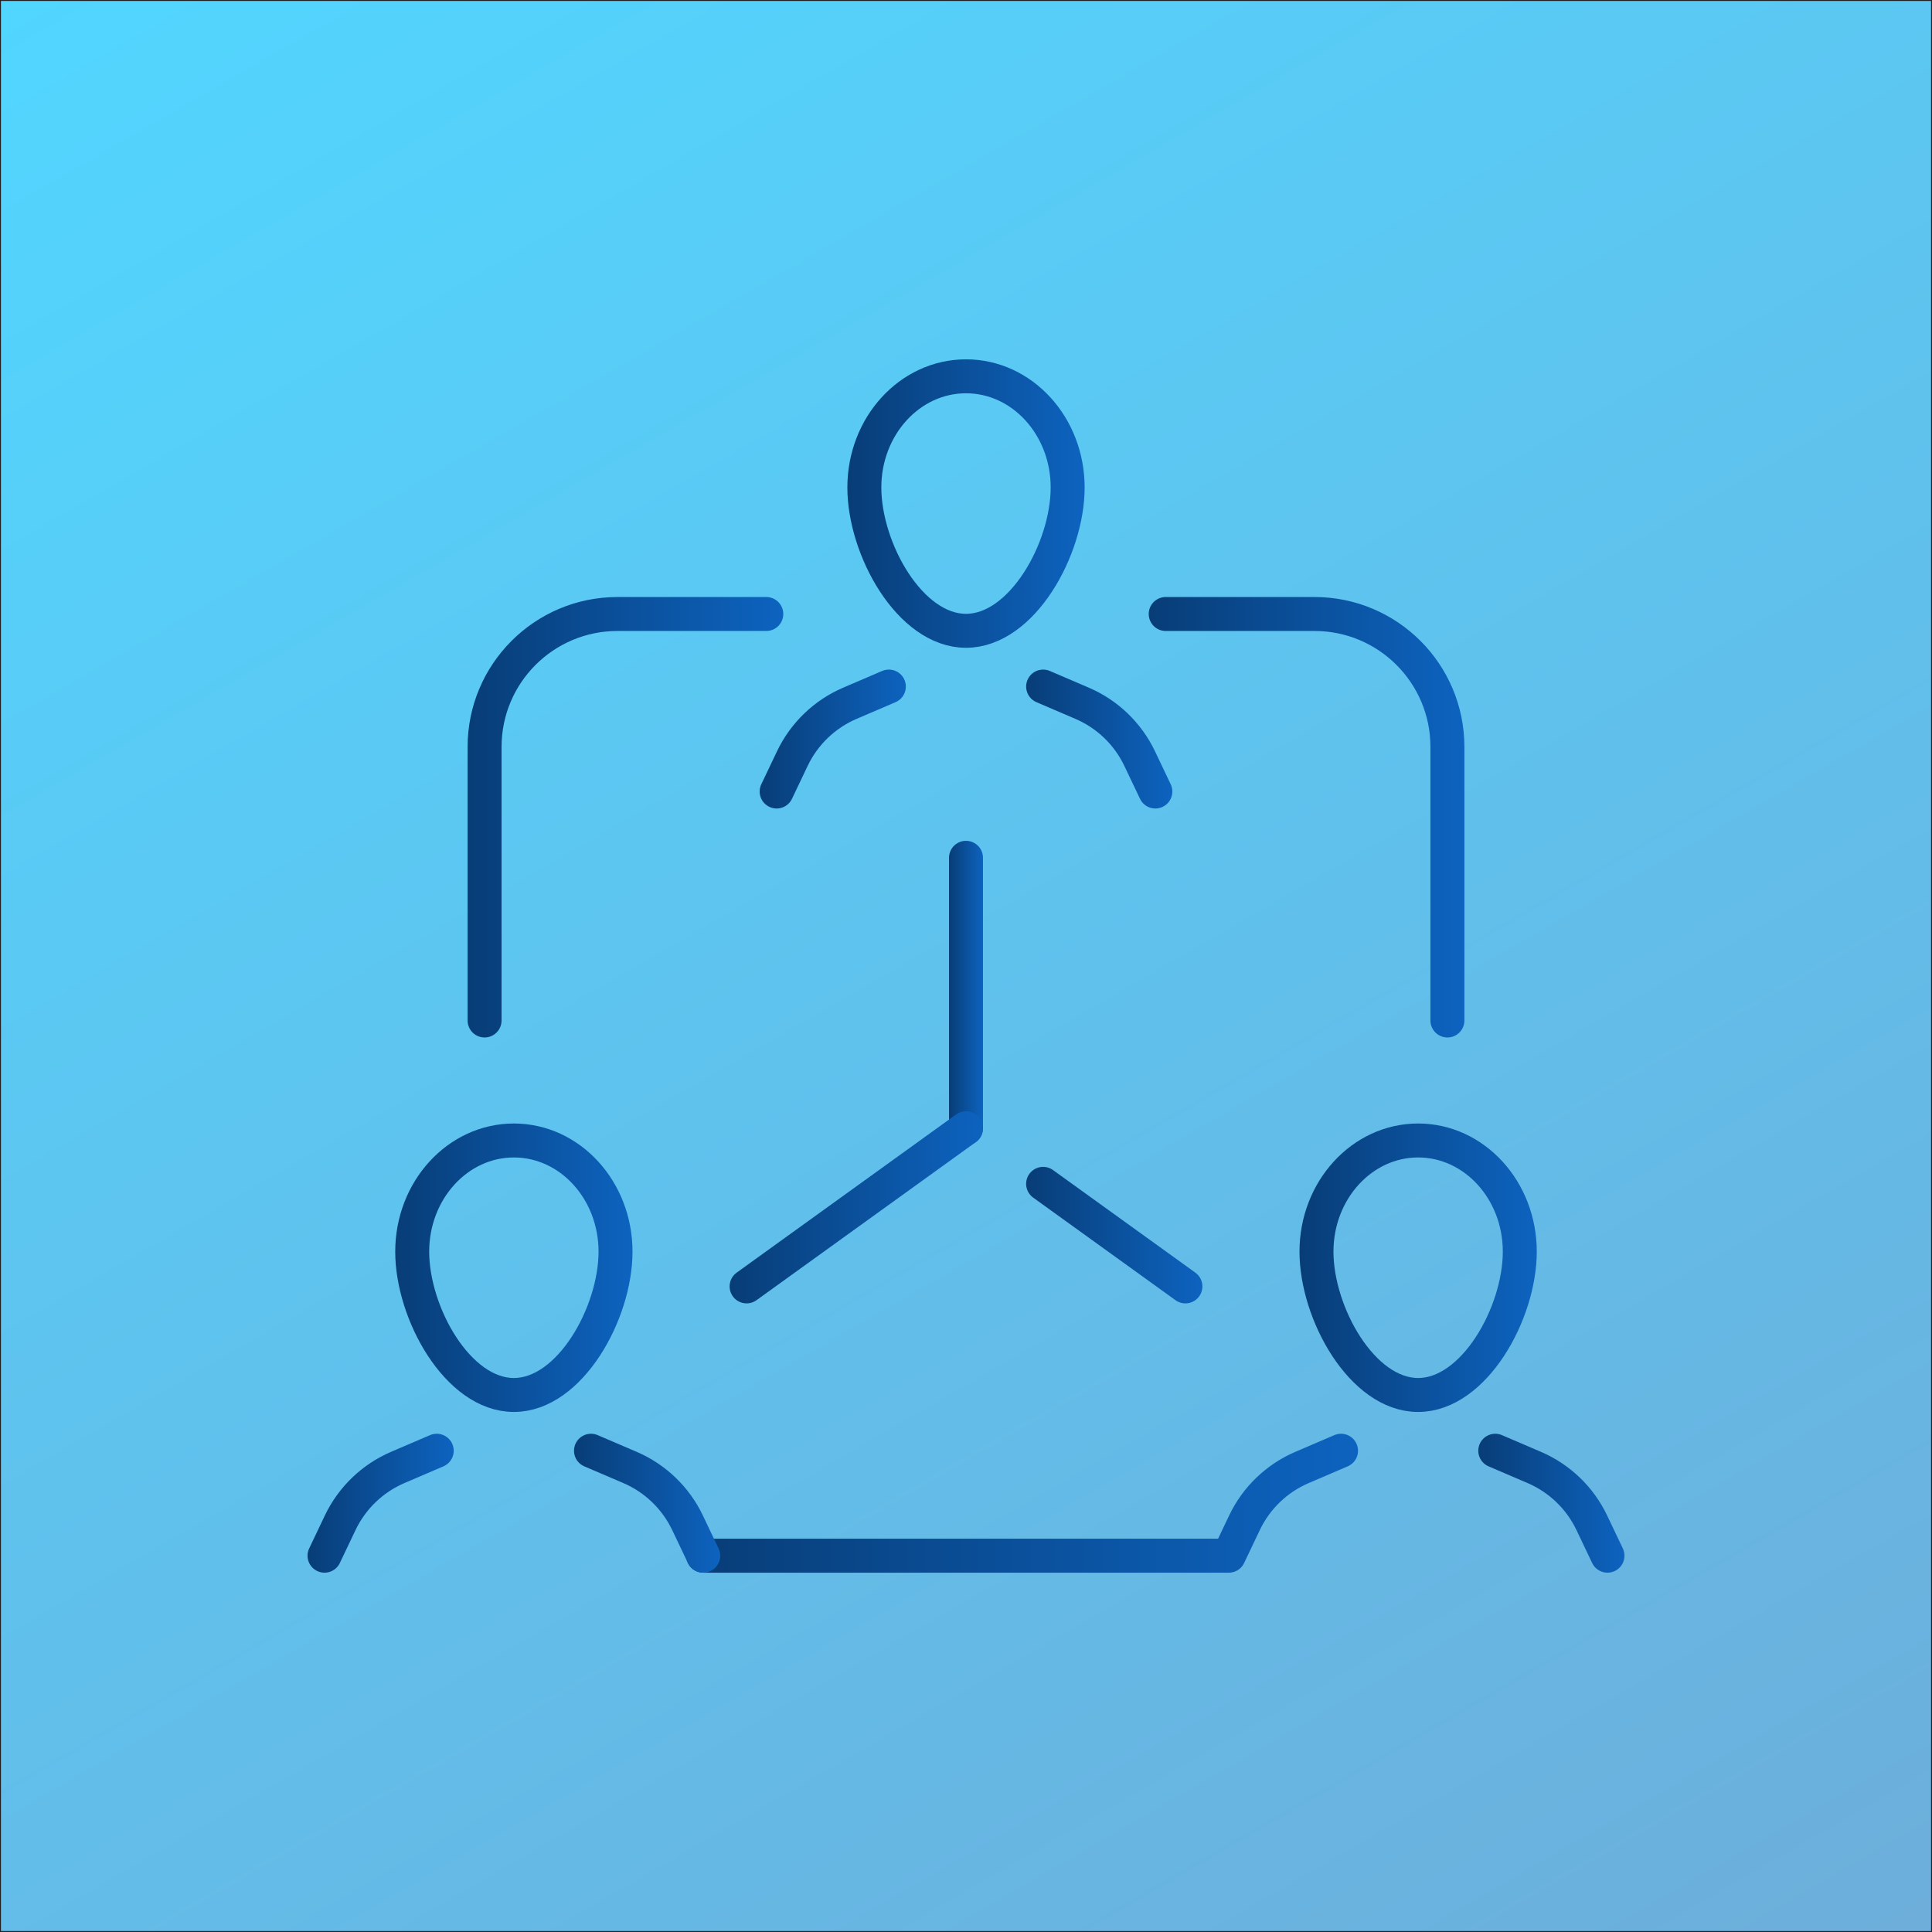
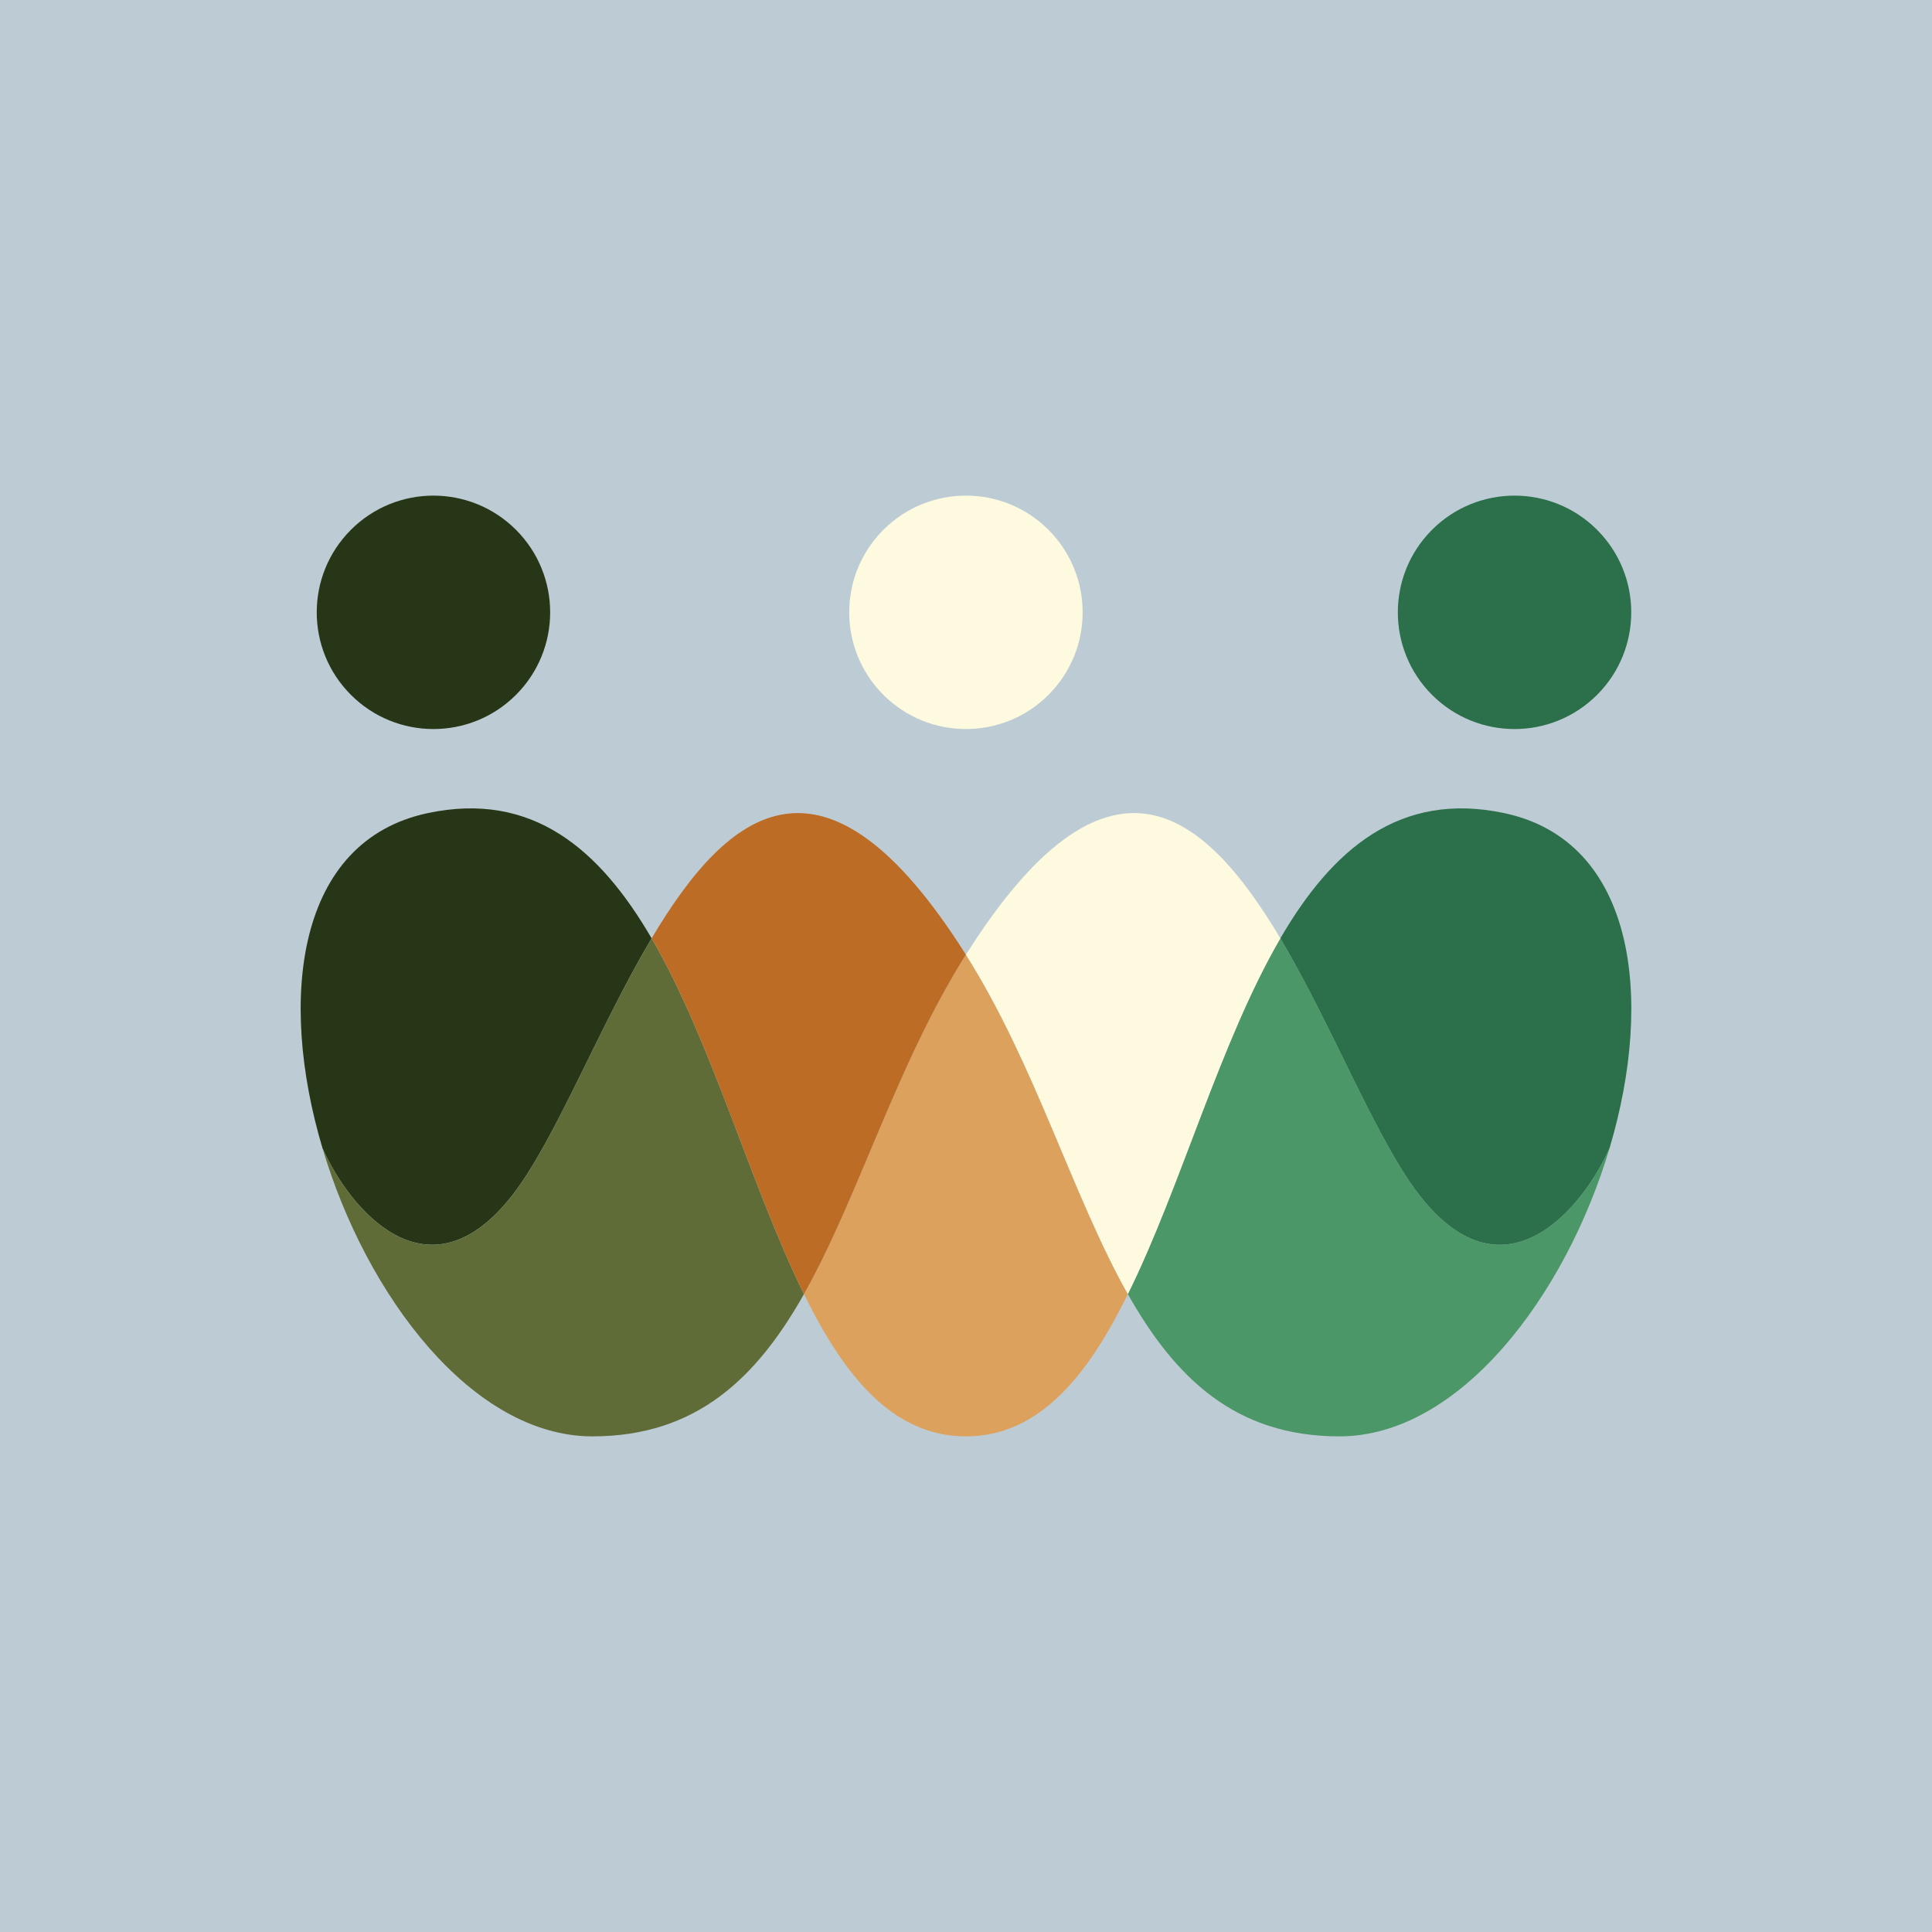
- <svg xmlns="http://www.w3.org/2000/svg" xmlns:xlink="http://www.w3.org/1999/xlink" id="a" viewBox="0 0 1024 1024">
+ <svg xmlns="http://www.w3.org/2000/svg" id="a" viewBox="0 0 3200 3200">
  <defs>
-     <style>.q{stroke:url(#i);}.q,.r,.s,.t,.u,.v,.w,.x,.y,.z,.aa,.ab,.ac,.ad{fill:none;stroke-linecap:round;stroke-linejoin:round;stroke-width:18px;}.r{stroke:url(#p);}.s{stroke:url(#e);}.t{stroke:url(#c);}.u{stroke:url(#k);}.v{stroke:url(#g);}.w{stroke:url(#m);}.x{stroke:url(#h);}.y{stroke:url(#l);}.z{stroke:url(#o);}.aa{stroke:url(#n);}.ab{stroke:url(#f);}.ac{stroke:url(#d);}.ae{fill:url(#b);stroke:#231f20;stroke-miterlimit:10;}.ad{stroke:url(#j);}</style>
-     <linearGradient id="b" x1="162.3" y1="1117.7" x2="861.7" y2="-93.7" gradientTransform="translate(0 1024) scale(1 -1)" gradientUnits="userSpaceOnUse">
-       <stop offset="0" stop-color="#51d6ff" />
-       <stop offset="1" stop-color="#6daedb" />
-     </linearGradient>
-     <linearGradient id="c" x1="449.12" y1="266.9" x2="574.88" y2="266.9" gradientUnits="userSpaceOnUse">
-       <stop offset="0" stop-color="#083d77" />
-       <stop offset="1" stop-color="#0d63bf" />
-     </linearGradient>
-     <linearGradient id="d" x1="543.87" y1="391.71" x2="621.36" y2="391.71" xlink:href="#c" />
-     <linearGradient id="e" x1="402.64" y1="391.71" x2="480.13" y2="391.71" xlink:href="#c" />
-     <linearGradient id="f" x1="688.76" y1="671.92" x2="814.52" y2="671.92" xlink:href="#c" />
-     <linearGradient id="g" x1="783.51" y1="796.73" x2="861" y2="796.73" xlink:href="#c" />
-     <linearGradient id="h" x1="363.72" y1="796.73" x2="719.77" y2="796.73" xlink:href="#c" />
-     <linearGradient id="i" x1="209.48" y1="671.92" x2="335.24" y2="671.92" xlink:href="#c" />
-     <linearGradient id="j" x1="163" y1="796.73" x2="240.49" y2="796.73" xlink:href="#c" />
-     <linearGradient id="k" x1="304.23" y1="796.73" x2="381.72" y2="796.73" xlink:href="#c" />
-     <linearGradient id="l" x1="608.85" y1="433.15" x2="776.16" y2="433.15" xlink:href="#c" />
-     <linearGradient id="m" x1="247.84" y1="433.15" x2="415.15" y2="433.15" xlink:href="#c" />
-     <linearGradient id="n" x1="503" y1="526.33" x2="521" y2="526.33" xlink:href="#c" />
-     <linearGradient id="o" x1="543.87" y1="654.64" x2="637.29" y2="654.64" xlink:href="#c" />
-     <linearGradient id="p" x1="386.71" y1="639.91" x2="521" y2="639.91" xlink:href="#c" />
+     <style>.b{fill:#dda15e;}.c{fill:#bc6c25;}.d{fill:#4c9768;}.e{fill:#2c6f4b;}.f{fill:#bdccd4;}.g{fill:#fefae0;}.h{fill:#606c38;}.i{fill:#283618;}</style>
  </defs>
-   <rect class="ae" width="1024" height="1024" />
-   <path class="t" d="M565.88,258.37c0-32.54-24.12-58.92-53.88-58.92s-53.88,26.38-53.88,58.92,24.12,75.97,53.88,75.97,53.88-43.43,53.88-75.97Z" />
-   <path class="ac" d="M612.36,419.52l-8.31-17.45c-6.27-13.15-17.11-23.58-30.5-29.32l-20.67-8.86" />
-   <path class="s" d="M411.64,419.52l8.31-17.45c6.27-13.15,17.11-23.58,30.5-29.32l20.67-8.86" />
-   <path class="ab" d="M805.52,663.4c0-32.54-24.12-58.92-53.88-58.92s-53.88,26.38-53.88,58.92,24.12,75.97,53.88,75.97,53.88-43.43,53.88-75.97Z" />
-   <path class="v" d="M852,824.55l-8.31-17.45c-6.27-13.15-17.11-23.58-30.5-29.32l-20.67-8.86" />
-   <path class="x" d="M710.77,768.92l-20.67,8.86c-13.39,5.74-24.24,16.16-30.5,29.32l-8.31,17.45h-278.57" />
-   <path class="q" d="M218.48,663.4c0-32.54,24.12-58.92,53.88-58.92s53.88,26.38,53.88,58.92-24.12,75.97-53.88,75.97-53.88-43.43-53.88-75.97Z" />
-   <path class="ad" d="M172,824.55l8.31-17.45c6.27-13.15,17.11-23.58,30.5-29.32l20.67-8.86" />
-   <path class="u" d="M372.72,824.55l-8.31-17.45c-6.27-13.15-17.11-23.58-30.5-29.32l-20.67-8.86" />
-   <path class="y" d="M617.85,325.43h78.86c38.91,0,70.45,31.54,70.45,70.45v145" />
-   <path class="w" d="M406.15,325.43h-78.86c-38.91,0-70.45,31.54-70.45,70.45v145" />
-   <line class="aa" x1="512" y1="454.65" x2="512" y2="598" />
-   <line class="z" x1="628.29" y1="681.82" x2="552.87" y2="627.46" />
-   <line class="r" x1="395.71" y1="681.82" x2="512" y2="598" />
+   <rect class="f" width="3200" height="3200" />
+   <circle class="g" cx="1599.89" cy="1014.22" r="193.31" transform="translate(-248.57 1428.35) rotate(-45)" />
+   <circle class="i" cx="717.93" cy="1014.22" r="193.31" transform="translate(-506.89 804.71) rotate(-45)" />
+   <circle class="e" cx="2508.56" cy="1014.22" r="193.31" transform="translate(17.58 2070.88) rotate(-45)" />
+   <path class="i" d="M1079.28,1554.17c-87.85,147.8-160.11,335.28-231,425.87-140.96,180.37-270.96,19.71-314.21-78.55-73.9-247.97-42.97-508.8,174.62-554.78,173.25-36.68,284.91,60.21,370.58,207.46Z" />
+   <path class="h" d="M1331.63,2143.43c-78.01,138.22-177.63,235.65-350.33,235.65-198.7,0-374.41-232.37-447.22-477.59,43.25,98.25,173.25,258.91,314.21,78.55,70.88-90.59,143.14-278.07,231-425.87,99.9,171.88,165.04,412.45,252.34,589.26Z" />
+   <path class="b" d="M1868.07,2143.43c-67.06,136.85-147.8,235.65-268.22,235.65s-201.17-98.81-268.22-235.65c91.14-161.75,153-379.61,268.22-562.16,115.22,182.55,177.08,400.41,268.22,562.16Z" />
+   <path class="c" d="M1599.85,1581.27c-115.22,182.55-177.08,400.41-268.22,562.16-87.31-176.81-152.45-417.38-252.34-589.26,126.99-213.75,286.28-344.03,520.57,27.1Z" />
+   <path class="d" d="M2666.16,1900.95c-72.8,245.23-248.52,478.14-447.77,478.14-172.7,0-272.32-97.44-350.32-235.65,87.58-176.81,152.44-417.38,252.62-589.26,87.58,147.8,159.83,335.28,230.72,425.87,141.22,180.64,271.5,19.16,314.75-79.09Z" />
+   <path class="e" d="M2666.16,1900.95c-43.25,98.25-173.52,259.74-314.75,79.09-70.89-90.59-143.14-278.07-230.72-425.87,85.66-147.25,197.33-244.14,370.58-207.46,217.31,45.98,248.51,306.54,174.89,554.23Z" />
+   <path class="g" d="M2120.69,1554.17c-100.18,171.88-165.04,412.45-252.62,589.26-91.14-161.75-153-379.61-268.22-562.16,234.28-371.13,393.57-240.85,520.84-27.1Z" />
</svg>
